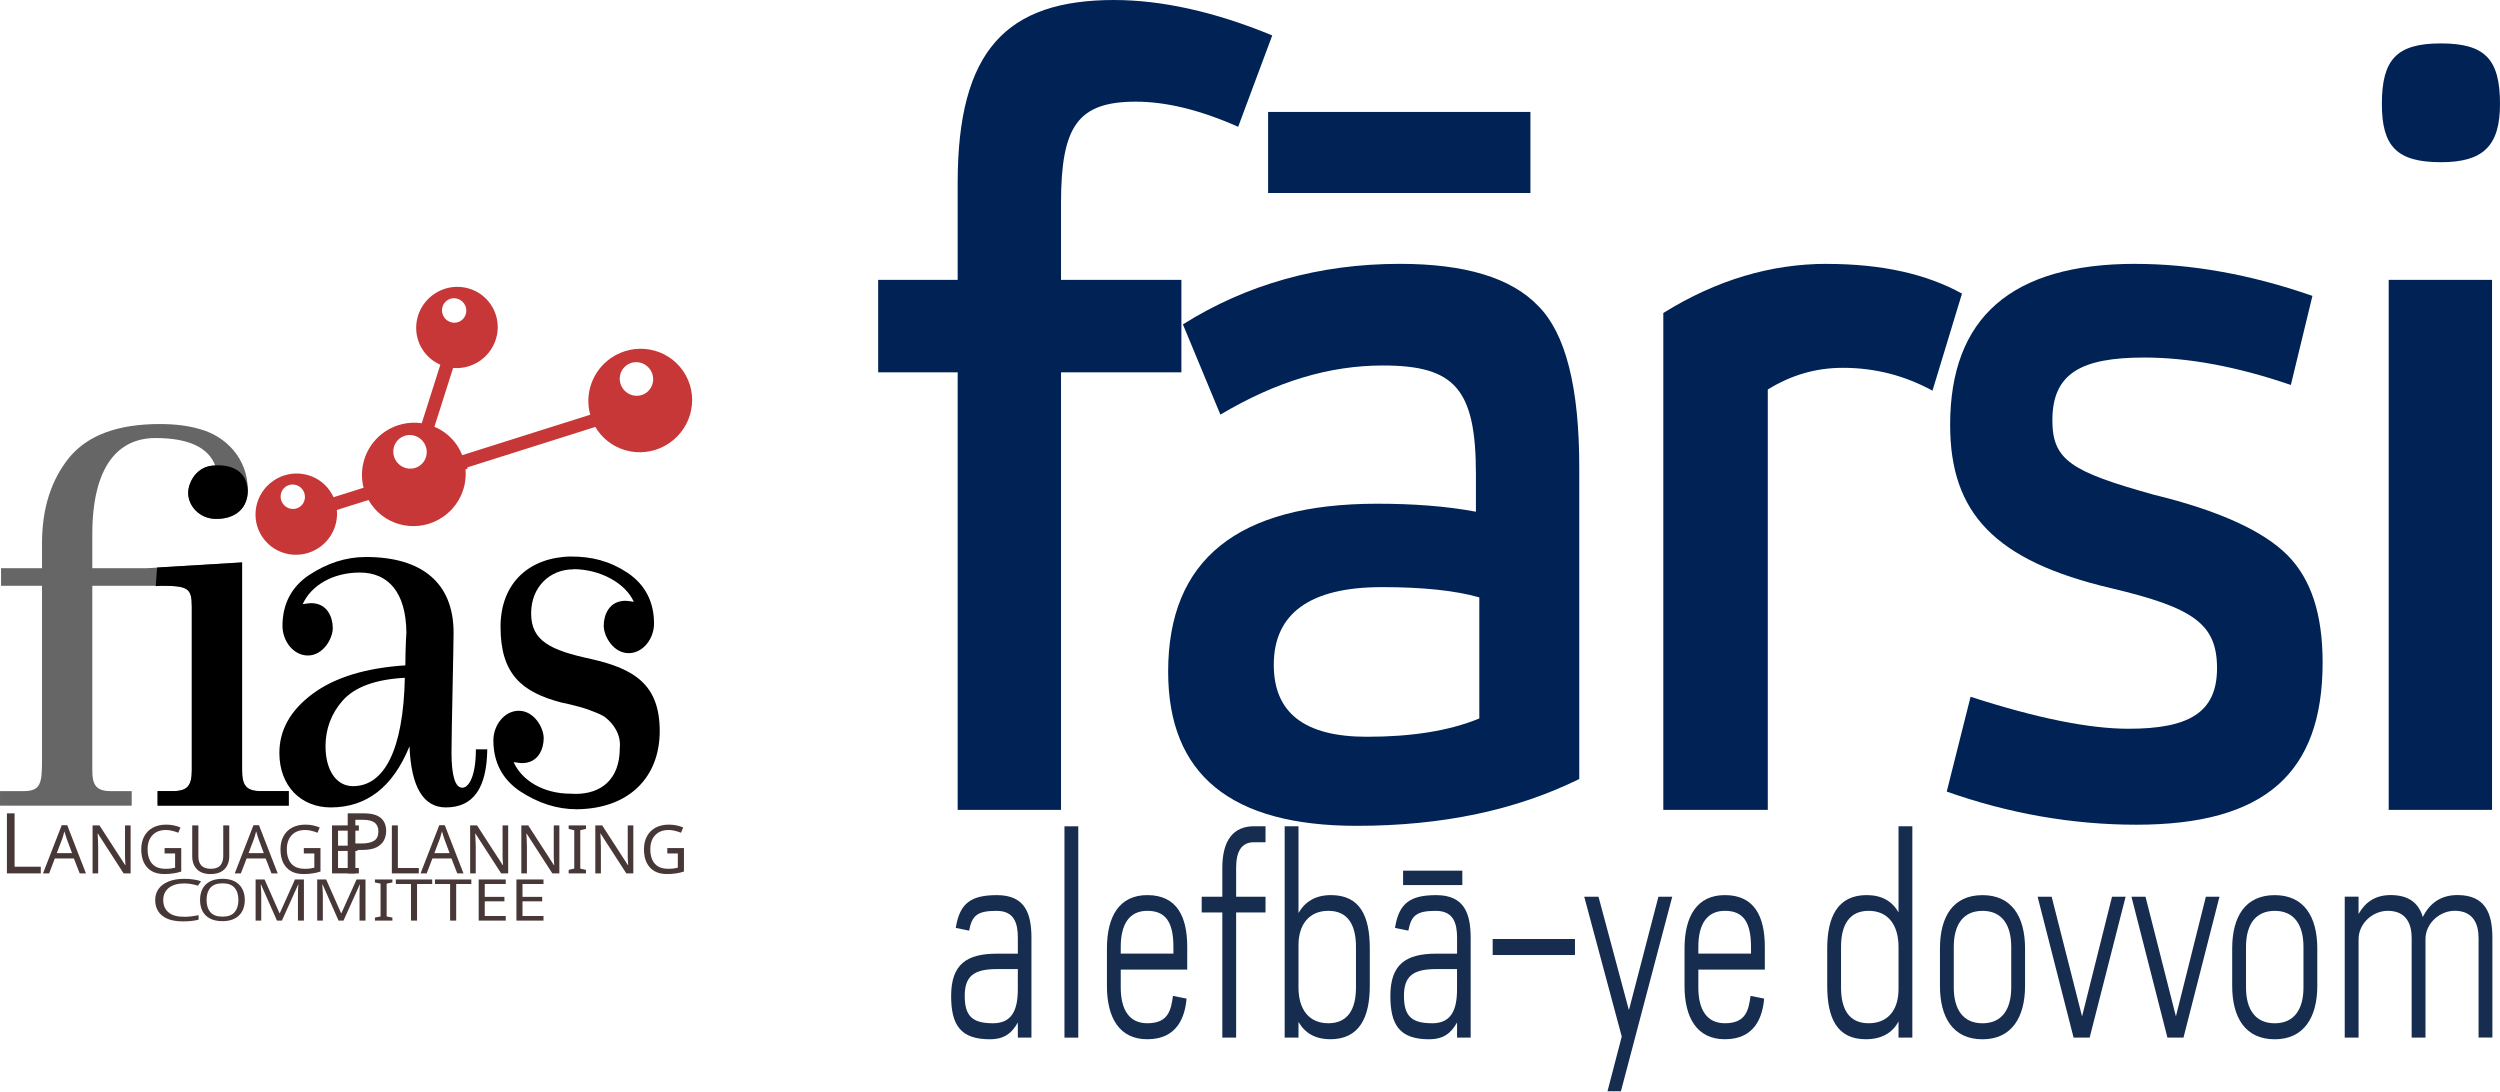
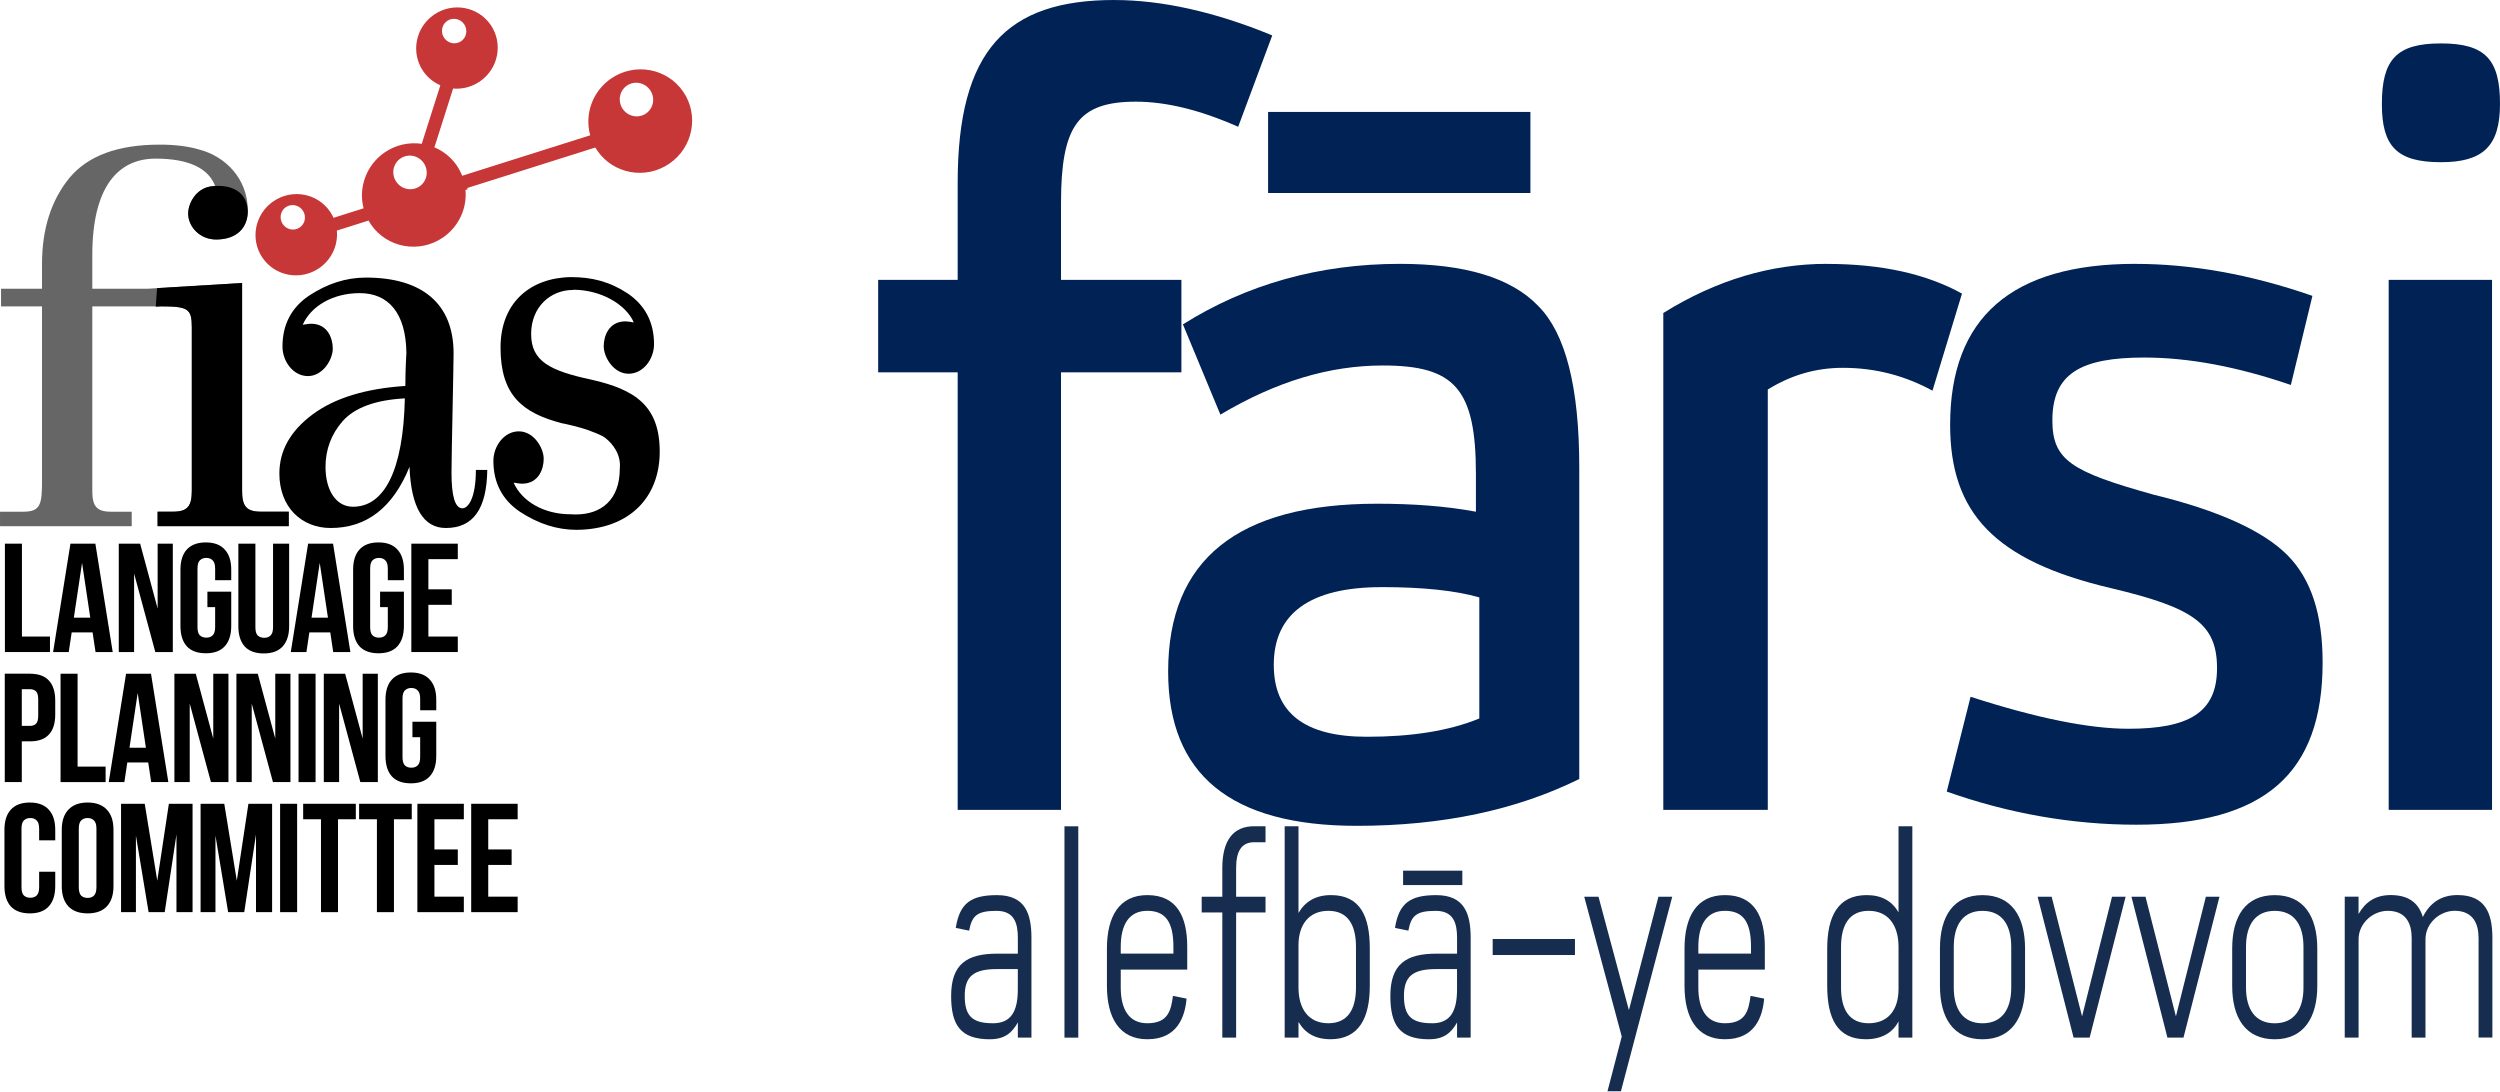
<svg xmlns="http://www.w3.org/2000/svg" xmlns:ns1="http://www.openswatchbook.org/uri/2009/osb" version="1.1" id="svg2" viewBox="0 0 80.734 35.242" height="9.946mm" width="22.785mm">
  <defs id="defs4">
    <linearGradient ns1:paint="solid" id="linearGradient6450">
      <stop id="stop6452" offset="0" style="stop-color:#000000;stop-opacity:1;" />
    </linearGradient>
-     <clipPath id="clipPath16" clipPathUnits="userSpaceOnUse">
-       <path style="clip-rule:evenodd" id="path18" d="m 0,0.1 595.2,0 0,841.8 L 0,841.9 0,0.1 Z" />
-     </clipPath>
-     <clipPath id="clipPath16-4" clipPathUnits="userSpaceOnUse">
-       <path style="clip-rule:evenodd" id="path18-7" d="m 0,0.1 595.2,0 0,841.8 L 0,841.9 0,0.1 Z" />
-     </clipPath>
  </defs>
  <g transform="translate(-589.4646,-939.8197)" id="layer1">
    <g id="text4149" style="font-style:normal;font-weight:normal;font-size:40px;line-height:125%;font-family:sans-serif;letter-spacing:0px;word-spacing:0px;fill:#000000;fill-opacity:1;stroke:none;stroke-width:1px;stroke-linecap:butt;stroke-linejoin:miter;stroke-opacity:1">
-       <g transform="matrix(0.4185906,0,0,0.4185906,472.3062,611.2711)" id="text4183-1" style="font-style:normal;font-weight:normal;font-size:40px;line-height:125%;font-family:sans-serif;letter-spacing:0px;word-spacing:0px;fill:#000000;fill-opacity:1;stroke:none;stroke-width:1px;stroke-linecap:butt;stroke-linejoin:miter;stroke-opacity:1">
+       <g transform="matrix(0.4185906,0,0,0.4185906,472.3062,602.2477)" id="text4183-1" style="font-style:normal;font-weight:normal;font-size:40px;line-height:125%;font-family:sans-serif;letter-spacing:0px;word-spacing:0px;fill:#000000;fill-opacity:1;stroke:none;stroke-width:1px;stroke-linecap:butt;stroke-linejoin:miter;stroke-opacity:1">
        <path id="path4179-7-36-3" style="font-style:normal;font-variant:normal;font-weight:normal;font-stretch:condensed;font-size:40px;line-height:125%;font-family:'21 Cent Condensed';-inkscape-font-specification:'21 Cent Condensed, Condensed';letter-spacing:0px;word-spacing:0px;fill:#000000;fill-opacity:1;stroke:none;stroke-width:1px;stroke-linecap:butt;stroke-linejoin:miter;stroke-opacity:1" d="m 307.12,845.544 c -1.32,0 -2.12,-1.28 -2.12,-3.08 0,-1.32 0.44,-2.52 1.32,-3.52 0.92,-1.04 2.52,-1.64 4.8,-1.76 -0.12,5.6 -1.6,8.36 -4,8.36 z m 0.52,-16.48 c 2.2,0 3.56,1.52 3.6,4.6 0,0.04 -0.08,1.2 -0.08,2.56 -3.04,0.2 -5.44,0.92 -7.16,2.2 -1.72,1.28 -2.56,2.8 -2.56,4.56 0,2.56 1.68,4.2 3.96,4.2 2.76,0 4.8,-1.56 6.08,-4.72 0.12,3.16 1.08,4.72 2.8,4.72 2.12,0 3.16,-1.48 3.2,-4.48 l -0.88,0 c 0,2.2 -0.6,2.96 -1.04,2.96 -0.56,0 -0.84,-0.92 -0.84,-2.72 0,-1 0.04,-2.56 0.08,-4.76 0.04,-2.2 0.08,-3.72 0.08,-4.48 0,-3.84 -2.44,-5.84 -6.76,-5.84 -1.56,0 -3,0.48 -4.4,1.4 -1.36,0.92 -2.04,2.24 -2.04,3.92 0,1.16 0.84,2.28 1.96,2.28 1.16,0 1.92,-1.28 1.92,-2.12 0,-0.8 -0.4,-1.92 -1.68,-1.92 -0.16,0 -0.36,0.04 -0.64,0.08 0.64,-1.44 2.32,-2.44 4.4,-2.44 z" />
        <g id="text7531-9" style="font-style:normal;font-weight:normal;font-size:40px;line-height:125%;font-family:sans-serif;letter-spacing:0px;word-spacing:0px;fill:#666666;fill-opacity:1;stroke:none;stroke-width:1px;stroke-linecap:butt;stroke-linejoin:miter;stroke-opacity:1">
          <path id="path4824" style="font-style:normal;font-variant:normal;font-weight:normal;font-stretch:normal;font-family:'21 Cent';-inkscape-font-specification:'21 Cent';fill:#666666" d="m 294.688,844.327 c 0,1.16 -0.32,1.6 -1.44,1.6 l -1.2,0 0,1.12 10.12,0 0,-1.12 -2.16,0 c -1.12,0 -1.44,-0.44 -1.44,-1.6 l 0,-16.04 -7.32,0.44 -4.24,0 0,-2.6 c 0,-5.28 2,-7.44 4.88,-7.44 2.52,0 4.08,0.72 4.6,2.12 -1.4,0 -2.08,1.28 -2.08,2.12 0,1 0.88,2 2.16,2 1.6,0 2.44,-0.92 2.44,-2.2 0,-2.52 -1.76,-4.2 -3.68,-4.72 -0.92,-0.28 -1.96,-0.4 -3.12,-0.4 -3.2,0 -5.52,0.84 -6.96,2.56 -1.4,1.72 -2.12,3.92 -2.12,6.64 l 0,1.92 -3.16,0 0,1.36 3.16,0 0,13.48 c 0,1.8 -0.12,2.36 -1.44,2.36 l -1.8,0 0,1.12 10.16,0 0,-1.12 -1.6,0 c -1.12,0 -1.44,-0.44 -1.44,-1.6 l 0,-14.24 5.32,0 c 2.08,0 2.36,0.2 2.36,1.6 l 0,12.64 z" />
        </g>
        <g transform="translate(18.42785,22.83612)" id="text7531-3-9" style="font-style:normal;font-weight:normal;font-size:40px;line-height:125%;font-family:sans-serif;letter-spacing:0px;word-spacing:0px;fill:#000000;fill-opacity:1;stroke:none;stroke-width:1px;stroke-linecap:butt;stroke-linejoin:miter;stroke-opacity:1">
          <path id="path7554-6" d="m 280.134,805.444 -6.557,0.395 c -0.037,0.437 -0.071,0.915 -0.102,1.436 0.142,-0.011 0.272,-0.016 0.418,-0.029 2.08,0 2.361,0.2 2.361,1.6 l 0,12.641 c 0,1.16 -0.321,1.6 -1.441,1.6 l -1.199,0 0,1.119 10.121,0 0,-1.119 -2.16,0 c -1.12,0 -1.441,-0.44 -1.441,-1.6 l 0,-16.041 z" style="font-style:normal;font-variant:normal;font-weight:normal;font-stretch:normal;font-family:'21 Cent';-inkscape-font-specification:'21 Cent'" />
          <path id="path7554-4-9" style="font-style:normal;font-variant:normal;font-weight:normal;font-stretch:normal;font-size:40px;line-height:125%;font-family:'21 Cent';-inkscape-font-specification:'21 Cent';letter-spacing:0px;word-spacing:0px;fill:#000000;fill-opacity:1;stroke:none;stroke-width:1px;stroke-linecap:butt;stroke-linejoin:miter;stroke-opacity:1" d="m 278.056,797.968 c -1.4,0 -2.08,1.28 -2.08,2.12 0,1 0.88,2 2.16,2 1.6,0 2.44,-0.92 2.44,-2.2 -0.121,-2.209 -2.52,-1.92 -2.52,-1.92 z" />
        </g>
        <path id="path8623" d="m 313.374,807.579 a 3.125,3.156 55.586 0 1 4.37,0.794 3.125,3.156 55.586 0 1 -0.838,4.362 3.125,3.156 55.586 0 1 -2.063,0.545 l -1.441,4.536 a 3.979,4.018 55.586 0 1 1.726,1.403 3.979,4.018 55.586 0 1 0.414,0.791 l 9.88,-3.123 a 3.979,4.018 55.586 0 1 1.609,-4.379 3.979,4.018 55.586 0 1 5.563,1.012 3.979,4.018 55.586 0 1 -1.066,5.553 3.979,4.018 55.586 0 1 -5.565,-1.01 3.979,4.018 55.586 0 1 -0.147,-0.233 l -9.88,3.123 0.03,0.096 -0.167,0.053 a 3.979,4.018 55.586 0 1 -1.737,3.671 3.979,4.018 55.586 0 1 -5.563,-1.012 3.979,4.018 55.586 0 1 -0.181,-0.295 l -2.443,0.771 a 3.125,3.156 55.586 0 1 -1.364,2.899 3.125,3.156 55.586 0 1 -4.37,-0.794 3.125,3.156 55.586 0 1 0.838,-4.362 3.125,3.156 55.586 0 1 4.37,0.794 3.125,3.156 55.586 0 1 0.269,0.479 l 2.32,-0.733 a 3.979,4.018 55.586 0 1 1.627,-4.313 3.979,4.018 55.586 0 1 2.86,-0.664 l 1.434,-4.515 a 3.125,3.156 55.586 0 1 -1.323,-1.087 3.125,3.156 55.586 0 1 0.838,-4.362 z m 1.013,0.483 a 0.95,0.934 55.586 0 0 -0.233,1.312 0.95,0.934 55.586 0 0 1.307,0.255 0.95,0.934 55.586 0 0 0.234,-1.311 0.95,0.934 55.586 0 0 -1.308,-0.257 z m -12.449,14.369 a 0.95,0.934 55.586 0 0 -0.234,1.311 0.95,0.934 55.586 0 0 1.308,0.257 0.95,0.934 55.586 0 0 0.233,-1.312 0.95,0.934 55.586 0 0 -1.307,-0.255 z m 8.845,-3.756 a 1.304,1.282 55.586 0 0 -0.322,1.8 1.304,1.282 55.586 0 0 1.796,0.351 1.304,1.282 55.586 0 0 0.32,-1.8 1.304,1.282 55.586 0 0 -1.793,-0.351 z m 17.469,-5.62 a 1.304,1.282 55.586 0 0 -0.321,1.799 1.304,1.282 55.586 0 0 1.794,0.352 1.304,1.282 55.586 0 0 0.321,-1.801 1.304,1.282 55.586 0 0 -1.795,-0.35 z" style="color:#000000;clip-rule:nonzero;display:inline;overflow:visible;visibility:visible;opacity:1;isolation:auto;mix-blend-mode:normal;color-interpolation:sRGB;color-interpolation-filters:linearRGB;solid-color:#000000;solid-opacity:1;fill:#c83737;fill-opacity:1;fill-rule:nonzero;stroke:none;stroke-width:1.25px;stroke-linecap:butt;stroke-linejoin:miter;stroke-miterlimit:4;stroke-dasharray:none;stroke-dashoffset:0;stroke-opacity:1;color-rendering:auto;image-rendering:auto;shape-rendering:auto;text-rendering:auto;enable-background:accumulate" />
        <g id="g26-6-2" transform="matrix(1.28595,0,0,-1.494509,254.8685,1768.457)" style="font-style:normal;font-weight:normal;font-size:40px;line-height:125%;font-family:sans-serif;letter-spacing:0px;word-spacing:0px;fill:#483737;fill-opacity:1;stroke:none;stroke-width:1px;stroke-linecap:butt;stroke-linejoin:miter;stroke-opacity:1">
          <g id="text28-4-7" style="font-variant:normal;font-weight:normal;font-size:14px;font-family:'21 Cent';writing-mode:lr-tb;fill:#483737;fill-opacity:1;fill-rule:nonzero;stroke:none" transform="matrix(1,0,0,-1,57.6,763.7)" />
        </g>
      </g>
-       <g transform="matrix(0.4185906,0,0,0.4185906,461.6587,633.4704)" id="g4645-3" style="font-style:normal;font-weight:normal;font-size:40px;line-height:125%;font-family:sans-serif;letter-spacing:0px;word-spacing:0px;fill:#000000;fill-opacity:1;stroke:none;stroke-width:1px;stroke-linecap:butt;stroke-linejoin:miter;stroke-opacity:1">
+       <g transform="matrix(0.4185906,0,0,0.4185906,461.6587,624.4469)" id="g4645-3" style="font-style:normal;font-weight:normal;font-size:40px;line-height:125%;font-family:sans-serif;letter-spacing:0px;word-spacing:0px;fill:#000000;fill-opacity:1;stroke:none;stroke-width:1px;stroke-linecap:butt;stroke-linejoin:miter;stroke-opacity:1">
        <path id="path4181-5-2-8" d="m 349.398,774.793 c -3.185,0.042 -5.459,1.989 -5.459,5.432 0,3.64 1.641,5.04 4.721,5.84 0.28,0.04 1.559,0.36 1.879,0.48 0.32,0.12 1.281,0.441 1.561,0.721 0.48,0.4 1.159,1.2 1.039,2.32 0,2.4 -1.438,3.52 -3.398,3.52 l -0.393,-0.014 c -2.08,0 -3.76,-0.999 -4.4,-2.439 0.28,0.04 0.481,0.08 0.641,0.08 1.28,1e-5 1.68,-1.12 1.68,-1.92 0,-0.84 -0.76,-2.119 -1.92,-2.119 -1.12,0 -1.961,1.119 -1.961,2.279 0,1.68 0.681,3 2.041,3.92 1.4,0.92 2.84,1.4 4.4,1.4 l -0.007,-4.8e-4 c 4.058,-0.039 6.398,-2.496 6.398,-6.027 0,-3.56 -1.919,-4.801 -5.279,-5.561 -3.16,-0.68 -4.641,-1.4 -4.641,-3.52 0,-2.08 1.48,-3.4 3.24,-3.4 l 0.008,-0.015 c 2.08,0 4.033,1.079 4.673,2.519 -0.28,-0.04 -0.479,-0.08 -0.639,-0.08 -1.28,0 -1.682,1.12 -1.682,1.92 0,0.84 0.76,2.121 1.92,2.121 1.12,0 1.961,-1.121 1.961,-2.281 0,-1.68 -0.681,-3 -2.041,-3.92 -1.4,-0.92 -2.778,-1.253 -4.338,-1.253 -2.5e-4,0.04 -0.004,-0.088 -0.004,-0.003 z" style="font-style:normal;font-variant:normal;font-weight:normal;font-stretch:condensed;font-size:40px;line-height:125%;font-family:'21 Cent Condensed';-inkscape-font-specification:'21 Cent Condensed, Condensed';letter-spacing:0px;word-spacing:0px;fill:#000000;fill-opacity:1;stroke:none;stroke-width:1px;stroke-linecap:butt;stroke-linejoin:miter;stroke-opacity:1" />
      </g>
      <g id="g26-6" transform="matrix(0.3720654,0,0,-0.432408,562.3655,1302.093)" style="font-style:normal;font-weight:normal;font-size:40px;line-height:125%;font-family:sans-serif;letter-spacing:0px;word-spacing:0px;fill:#483737;fill-opacity:1;stroke:none;stroke-width:1px;stroke-linecap:butt;stroke-linejoin:miter;stroke-opacity:1">
        <g id="text28-4" style="font-variant:normal;font-weight:normal;font-size:14px;font-family:'21 Cent';writing-mode:lr-tb;fill:#483737;fill-opacity:1;fill-rule:nonzero;stroke:none" transform="matrix(1,0,0,-1,57.6,763.7)">
-           <flowRoot transform="matrix(2.687699,0,0,2.312631,-23.0656,-90.15808)" style="font-style:normal;font-weight:normal;font-size:11.25px;line-height:125%;font-family:sans-serif;letter-spacing:0px;word-spacing:0px;fill:#000000;fill-opacity:1;stroke:none;stroke-width:1px;stroke-linecap:butt;stroke-linejoin:miter;stroke-opacity:1" id="flowRoot3550" xml:space="preserve">
-             <flowRegion id="flowRegion3552">
-               <rect y="-11.931" x="158.5" height="60.875" width="56.875" id="rect3554" />
-             </flowRegion>
-             <flowPara id="flowPara3556" />
-           </flowRoot>
-           <g style="fill:#483737;fill-opacity:1" id="g12" transform="matrix(0.6087704,0,0,-0.5238164,-19.44855,395.7724)">
-             <g style="fill:#483737;fill-opacity:1" clip-path="url(#clipPath16)" id="g14">
-               <g style="fill:#483737;fill-opacity:1" id="g20">
-                 <text id="text22" style="font-variant:normal;font-weight:normal;font-size:12px;font-family:'21 Cent Condensed';writing-mode:lr-tb;fill:#483737;fill-opacity:1;fill-rule:nonzero;stroke:none" transform="matrix(1,0,0,-1,56.8,772.5)">
-                   <tspan style="fill:#483737;fill-opacity:1" id="tspan24" y="0" x="0">L</tspan>
-                 </text>
-               </g>
-               <g style="fill:#483737;fill-opacity:1" id="g26">
-                 <text id="text28" style="font-variant:normal;font-weight:normal;font-size:9.6px;font-family:'21 Cent Condensed';writing-mode:lr-tb;fill:#483737;fill-opacity:1;fill-rule:nonzero;stroke:none" transform="matrix(1,0,0,-1,63.1,772.5)">
-                   <tspan id="tspan30" y="0" x="0 5.789 11.789 17.491 23.088 28.589 34.291">ANGUAGE</tspan>
-                 </text>
-               </g>
-               <g style="fill:#483737;fill-opacity:1" id="g32">
-                 <text id="text34" style="font-variant:normal;font-weight:normal;font-size:12px;font-family:'21 Cent Condensed';writing-mode:lr-tb;fill:#483737;fill-opacity:1;fill-rule:nonzero;stroke:none" transform="matrix(1,0,0,-1,105.388,772.5)">
-                   <tspan style="fill:#483737;fill-opacity:1" id="tspan36" y="0" x="0">P</tspan>
-                 </text>
-               </g>
-               <g style="fill:#483737;fill-opacity:1" id="g38">
-                 <text id="text40" style="font-variant:normal;font-weight:normal;font-size:9.6px;font-family:'21 Cent Condensed';writing-mode:lr-tb;fill:#483737;fill-opacity:1;fill-rule:nonzero;stroke:none" transform="matrix(1,0,0,-1,111.9,772.5)">
-                   <tspan id="tspan42" y="0" x="0 5.002 10.79 16.79 22.79 25.891 31.891">LANNING</tspan>
-                 </text>
-               </g>
-               <g style="fill:#483737;fill-opacity:1" id="g50" />
-             </g>
-           </g>
-           <g style="font-style:normal;font-variant:normal;font-weight:normal;font-size:14px;line-height:125%;font-family:'21 Cent';letter-spacing:0px;word-spacing:0px;writing-mode:lr-tb;fill:#483737;fill-opacity:1;fill-rule:nonzero;stroke:none;stroke-width:1px;stroke-linecap:butt;stroke-linejoin:miter;stroke-opacity:1" id="g12-6" transform="matrix(0.6139376,0,0,-0.4487699,-45.65381,362.4062)">
-             <g style="fill:#483737;fill-opacity:1" clip-path="url(#clipPath16-4)" id="g14-5">
-               <g transform="matrix(1,0,0,0.8038868,63.57921,210.823)" style="fill:#483737;fill-opacity:1" id="g44-0">
-                 <text id="text46-7" style="font-variant:normal;font-weight:normal;font-size:12px;font-family:'21 Cent Condensed';writing-mode:lr-tb;fill:#483737;fill-opacity:1;fill-rule:nonzero;stroke:none" transform="matrix(1,0,0,-1,56.8,757.1)">
-                   <tspan style="fill:#483737;fill-opacity:1" id="tspan48-8" y="0" x="0">C</tspan>
-                 </text>
-               </g>
-               <g transform="translate(63.57921,62.37864)" style="fill:#483737;fill-opacity:1" id="g50-68">
-                 <text id="text52-8" style="font-variant:normal;font-weight:normal;font-size:9.6px;font-family:'21 Cent Condensed';writing-mode:lr-tb;fill:#483737;fill-opacity:1;fill-rule:nonzero;stroke:none" transform="matrix(1,0,0,-1,63.3,757.1)">
-                   <tspan id="tspan54-4" y="0" x="0 5.798 13.498 21.197 24.298 29.789 35.184 40.483">OMMITTEE</tspan>
-                 </text>
-               </g>
-             </g>
+           <g transform="matrix(2.687699,0,0,2.312631,-23.0656,-90.15808)" style="font-style:normal;font-weight:normal;font-size:11.25px;line-height:125%;font-family:sans-serif;letter-spacing:0px;word-spacing:0px;fill:#000000;fill-opacity:1;stroke:none;stroke-width:1px;stroke-linecap:butt;stroke-linejoin:miter;stroke-opacity:1" id="flowRoot3550" />
+           <g transform="scale(1.078046,0.9276044)" style="font-style:normal;font-weight:normal;font-size:40.513px;line-height:84%;font-family:sans-serif;letter-spacing:0px;word-spacing:0px;fill:#000000;fill-opacity:1;stroke:none;stroke-width:1px;stroke-linecap:butt;stroke-linejoin:miter;stroke-opacity:1" id="text3461">
+             <path d="m 14.526,-36.116 1.371,0 0,7.479 2.256,0 0,1.247 -3.627,0 0,-8.726 z" style="font-style:normal;font-variant:normal;font-weight:normal;font-stretch:normal;font-size:12.466px;line-height:84%;font-family:'AA Bebas Neue';-inkscape-font-specification:'AA Bebas Neue'" id="path4270" />
+             <path d="m 23.206,-27.39 -1.384,0 -0.237,-1.583 -1.683,0 -0.237,1.583 -1.259,0 1.396,-8.726 2.007,0 1.396,8.726 z m -3.129,-2.767 1.321,0 -0.661,-4.413 -0.661,4.413 z" style="font-style:normal;font-variant:normal;font-weight:normal;font-stretch:normal;font-size:12.466px;line-height:84%;font-family:'AA Bebas Neue';-inkscape-font-specification:'AA Bebas Neue'" id="path4272" />
+             <path d="m 24.927,-33.71 0,6.32 -1.234,0 0,-8.726 1.72,0 1.409,5.223 0,-5.223 1.222,0 0,8.726 -1.409,0 -1.708,-6.32 z" style="font-style:normal;font-variant:normal;font-weight:normal;font-stretch:normal;font-size:12.466px;line-height:84%;font-family:'AA Bebas Neue';-inkscape-font-specification:'AA Bebas Neue'" id="path4274" />
+             <path d="m 30.828,-32.252 1.92,0 0,2.767 q 0,1.06 -0.524,1.633 -0.511,0.561 -1.521,0.561 -1.01,0 -1.533,-0.561 -0.511,-0.573 -0.511,-1.633 l 0,-4.537 q 0,-1.06 0.511,-1.621 0.524,-0.573 1.533,-0.573 1.01,0 1.521,0.573 0.524,0.561 0.524,1.621 l 0,0.848 -1.296,0 0,-0.935 q 0,-0.474 -0.199,-0.661 -0.187,-0.199 -0.511,-0.199 -0.324,0 -0.524,0.199 -0.187,0.187 -0.187,0.661 l 0,4.712 q 0,0.474 0.187,0.661 0.199,0.187 0.524,0.187 0.324,0 0.511,-0.187 0.199,-0.187 0.199,-0.661 l 0,-1.608 -0.623,0 0,-1.247 z" style="font-style:normal;font-variant:normal;font-weight:normal;font-stretch:normal;font-size:12.466px;line-height:84%;font-family:'AA Bebas Neue';-inkscape-font-specification:'AA Bebas Neue'" id="path4276" />
+             <path d="m 34.693,-36.116 0,6.731 q 0,0.474 0.187,0.661 0.199,0.187 0.524,0.187 0.324,0 0.511,-0.187 0.199,-0.187 0.199,-0.661 l 0,-6.731 1.296,0 0,6.644 q 0,1.06 -0.524,1.633 -0.511,0.561 -1.521,0.561 -1.01,0 -1.533,-0.561 -0.511,-0.573 -0.511,-1.633 l 0,-6.644 1.371,0 z" style="font-style:normal;font-variant:normal;font-weight:normal;font-stretch:normal;font-size:12.466px;line-height:84%;font-family:'AA Bebas Neue';-inkscape-font-specification:'AA Bebas Neue'" id="path4278" />
+             <path d="m 42.342,-27.39 -1.384,0 -0.237,-1.583 -1.683,0 -0.237,1.583 -1.259,0 1.396,-8.726 2.007,0 1.396,8.726 z m -3.129,-2.767 1.321,0 -0.661,-4.413 -0.661,4.413 z" style="font-style:normal;font-variant:normal;font-weight:normal;font-stretch:normal;font-size:12.466px;line-height:84%;font-family:'AA Bebas Neue';-inkscape-font-specification:'AA Bebas Neue'" id="path4280" />
+             <path d="m 44.73,-32.252 1.92,0 0,2.767 q 0,1.06 -0.524,1.633 -0.511,0.561 -1.521,0.561 -1.01,0 -1.533,-0.561 -0.511,-0.573 -0.511,-1.633 l 0,-4.537 q 0,-1.06 0.511,-1.621 0.524,-0.573 1.533,-0.573 1.01,0 1.521,0.573 0.524,0.561 0.524,1.621 l 0,0.848 -1.296,0 0,-0.935 q 0,-0.474 -0.199,-0.661 -0.187,-0.199 -0.511,-0.199 -0.324,0 -0.524,0.199 -0.187,0.187 -0.187,0.661 l 0,4.712 q 0,0.474 0.187,0.661 0.199,0.187 0.524,0.187 0.324,0 0.511,-0.187 0.199,-0.187 0.199,-0.661 l 0,-1.608 -0.623,0 0,-1.247 z" style="font-style:normal;font-variant:normal;font-weight:normal;font-stretch:normal;font-size:12.466px;line-height:84%;font-family:'AA Bebas Neue';-inkscape-font-specification:'AA Bebas Neue'" id="path4282" />
+             <path d="m 48.62,-32.439 1.882,0 0,1.247 -1.882,0 0,2.555 2.368,0 0,1.247 -3.74,0 0,-8.726 3.74,0 0,1.247 -2.368,0 0,2.431 z" style="font-style:normal;font-variant:normal;font-weight:normal;font-stretch:normal;font-size:12.466px;line-height:84%;font-family:'AA Bebas Neue';-inkscape-font-specification:'AA Bebas Neue'" id="path4284" />
+             <path d="m 16.533,-25.645 q 1.035,0 1.533,0.548 0.511,0.548 0.511,1.608 l 0,1.134 q 0,1.06 -0.511,1.608 -0.499,0.548 -1.533,0.548 l -0.648,0 0,3.278 -1.371,0 0,-8.726 2.019,0 z m -0.648,1.247 0,2.954 0.648,0 q 0.324,0 0.499,-0.175 0.175,-0.175 0.175,-0.648 l 0,-1.309 q 0,-0.474 -0.175,-0.648 -0.175,-0.175 -0.499,-0.175 l -0.648,0 z" style="font-style:normal;font-variant:normal;font-weight:normal;font-stretch:normal;font-size:12.466px;line-height:84%;font-family:'AA Bebas Neue';-inkscape-font-specification:'AA Bebas Neue'" id="path4286" />
+             <path d="m 19.006,-25.645 1.371,0 0,7.479 2.256,0 0,1.247 -3.627,0 0,-8.726 z" style="font-style:normal;font-variant:normal;font-weight:normal;font-stretch:normal;font-size:12.466px;line-height:84%;font-family:'AA Bebas Neue';-inkscape-font-specification:'AA Bebas Neue'" id="path4288" />
+             <path d="m 27.685,-16.919 -1.384,0 -0.237,-1.583 -1.683,0 -0.237,1.583 -1.259,0 1.396,-8.726 2.007,0 1.396,8.726 z m -3.129,-2.767 1.321,0 -0.661,-4.413 -0.661,4.413 z" style="font-style:normal;font-variant:normal;font-weight:normal;font-stretch:normal;font-size:12.466px;line-height:84%;font-family:'AA Bebas Neue';-inkscape-font-specification:'AA Bebas Neue'" id="path4290" />
+             <path d="m 29.406,-23.239 0,6.32 -1.234,0 0,-8.726 1.72,0 1.409,5.223 0,-5.223 1.222,0 0,8.726 -1.409,0 -1.708,-6.32 z" style="font-style:normal;font-variant:normal;font-weight:normal;font-stretch:normal;font-size:12.466px;line-height:84%;font-family:'AA Bebas Neue';-inkscape-font-specification:'AA Bebas Neue'" id="path4292" />
+             <path d="m 34.398,-23.239 0,6.32 -1.234,0 0,-8.726 1.72,0 1.409,5.223 0,-5.223 1.222,0 0,8.726 -1.409,0 -1.708,-6.32 z" style="font-style:normal;font-variant:normal;font-weight:normal;font-stretch:normal;font-size:12.466px;line-height:84%;font-family:'AA Bebas Neue';-inkscape-font-specification:'AA Bebas Neue'" id="path4294" />
+             <path d="m 38.167,-25.645 1.371,0 0,8.726 -1.371,0 0,-8.726 z" style="font-style:normal;font-variant:normal;font-weight:normal;font-stretch:normal;font-size:12.466px;line-height:84%;font-family:'AA Bebas Neue';-inkscape-font-specification:'AA Bebas Neue'" id="path4296" />
+             <path d="m 41.434,-23.239 0,6.32 -1.234,0 0,-8.726 1.72,0 1.409,5.223 0,-5.223 1.222,0 0,8.726 -1.409,0 -1.708,-6.32 z" style="font-style:normal;font-variant:normal;font-weight:normal;font-stretch:normal;font-size:12.466px;line-height:84%;font-family:'AA Bebas Neue';-inkscape-font-specification:'AA Bebas Neue'" id="path4298" />
+             <path d="m 47.335,-21.781 1.92,0 0,2.767 q 0,1.06 -0.524,1.633 -0.511,0.561 -1.521,0.561 -1.01,0 -1.533,-0.561 -0.511,-0.573 -0.511,-1.633 l 0,-4.537 q 0,-1.06 0.511,-1.621 0.524,-0.573 1.533,-0.573 1.01,0 1.521,0.573 0.524,0.561 0.524,1.621 l 0,0.848 -1.296,0 0,-0.935 q 0,-0.474 -0.199,-0.661 -0.187,-0.199 -0.511,-0.199 -0.324,0 -0.524,0.199 -0.187,0.187 -0.187,0.661 l 0,4.712 q 0,0.474 0.187,0.661 0.199,0.187 0.524,0.187 0.324,0 0.511,-0.187 0.199,-0.187 0.199,-0.661 l 0,-1.608 -0.623,0 0,-1.247 z" style="font-style:normal;font-variant:normal;font-weight:normal;font-stretch:normal;font-size:12.466px;line-height:84%;font-family:'AA Bebas Neue';-inkscape-font-specification:'AA Bebas Neue'" id="path4300" />
+             <path d="m 18.578,-9.702 0,1.159 q 0,1.06 -0.524,1.633 -0.511,0.561 -1.521,0.561 -1.01,0 -1.533,-0.561 -0.511,-0.573 -0.511,-1.633 l 0,-4.537 q 0,-1.06 0.511,-1.621 0.524,-0.573 1.533,-0.573 1.01,0 1.521,0.573 0.524,0.561 0.524,1.621 l 0,0.848 -1.296,0 0,-0.935 q 0,-0.474 -0.199,-0.661 -0.187,-0.199 -0.511,-0.199 -0.324,0 -0.524,0.199 -0.187,0.187 -0.187,0.661 l 0,4.712 q 0,0.474 0.187,0.661 0.199,0.187 0.524,0.187 0.324,0 0.511,-0.187 0.199,-0.187 0.199,-0.661 l 0,-1.247 1.296,0 z" style="font-style:normal;font-variant:normal;font-weight:normal;font-stretch:normal;font-size:12.466px;line-height:84%;font-family:'AA Bebas Neue';-inkscape-font-specification:'AA Bebas Neue'" id="path4302" />
+             <path d="m 20.474,-8.455 q 0,0.474 0.187,0.673 0.199,0.187 0.524,0.187 0.324,0 0.511,-0.187 0.199,-0.199 0.199,-0.673 l 0,-4.712 q 0,-0.474 -0.199,-0.661 -0.187,-0.199 -0.511,-0.199 -0.324,0 -0.524,0.199 -0.187,0.187 -0.187,0.661 l 0,4.712 z m -1.371,-4.625 q 0,-1.06 0.536,-1.621 0.536,-0.573 1.546,-0.573 1.01,0 1.546,0.573 0.536,0.561 0.536,1.621 l 0,4.537 q 0,1.06 -0.536,1.633 -0.536,0.561 -1.546,0.561 -1.01,0 -1.546,-0.561 -0.536,-0.573 -0.536,-1.633 l 0,-4.537 z" style="font-style:normal;font-variant:normal;font-weight:normal;font-stretch:normal;font-size:12.466px;line-height:84%;font-family:'AA Bebas Neue';-inkscape-font-specification:'AA Bebas Neue'" id="path4304" />
+             <path d="m 26.792,-8.979 0.935,-6.195 1.907,0 0,8.726 -1.296,0 0,-6.258 -0.947,6.258 -1.296,0 -1.022,-6.17 0,6.17 -1.197,0 0,-8.726 1.907,0 1.01,6.195 z" style="font-style:normal;font-variant:normal;font-weight:normal;font-stretch:normal;font-size:12.466px;line-height:84%;font-family:'AA Bebas Neue';-inkscape-font-specification:'AA Bebas Neue'" id="path4306" />
+             <path d="m 33.196,-8.979 0.935,-6.195 1.907,0 0,8.726 -1.296,0 0,-6.258 -0.947,6.258 -1.296,0 -1.022,-6.17 0,6.17 -1.197,0 0,-8.726 1.907,0 1.01,6.195 z" style="font-style:normal;font-variant:normal;font-weight:normal;font-stretch:normal;font-size:12.466px;line-height:84%;font-family:'AA Bebas Neue';-inkscape-font-specification:'AA Bebas Neue'" id="path4308" />
+             <path d="m 36.682,-15.174 1.371,0 0,8.726 -1.371,0 0,-8.726 z" style="font-style:normal;font-variant:normal;font-weight:normal;font-stretch:normal;font-size:12.466px;line-height:84%;font-family:'AA Bebas Neue';-inkscape-font-specification:'AA Bebas Neue'" id="path4310" />
+             <path d="m 38.54,-15.174 4.238,0 0,1.247 -1.434,0 0,7.479 -1.371,0 0,-7.479 -1.434,0 0,-1.247 z" style="font-style:normal;font-variant:normal;font-weight:normal;font-stretch:normal;font-size:12.466px;line-height:84%;font-family:'AA Bebas Neue';-inkscape-font-specification:'AA Bebas Neue'" id="path4312" />
+             <path d="m 43.044,-15.174 4.238,0 0,1.247 -1.434,0 0,7.479 -1.371,0 0,-7.479 -1.434,0 0,-1.247 z" style="font-style:normal;font-variant:normal;font-weight:normal;font-stretch:normal;font-size:12.466px;line-height:84%;font-family:'AA Bebas Neue';-inkscape-font-specification:'AA Bebas Neue'" id="path4314" />
+             <path d="m 49.107,-11.497 1.882,0 0,1.247 -1.882,0 0,2.555 2.368,0 0,1.247 -3.74,0 0,-8.726 3.74,0 0,1.247 -2.368,0 0,2.431 z" style="font-style:normal;font-variant:normal;font-weight:normal;font-stretch:normal;font-size:12.466px;line-height:84%;font-family:'AA Bebas Neue';-inkscape-font-specification:'AA Bebas Neue'" id="path4316" />
+             <path d="m 53.44,-11.497 1.882,0 0,1.247 -1.882,0 0,2.555 2.368,0 0,1.247 -3.74,0 0,-8.726 3.74,0 0,1.247 -2.368,0 0,2.431 z" style="font-style:normal;font-variant:normal;font-weight:normal;font-stretch:normal;font-size:12.466px;line-height:84%;font-family:'AA Bebas Neue';-inkscape-font-specification:'AA Bebas Neue'" id="path4318" />
          </g>
        </g>
      </g>
      <g id="text3396" style="font-style:normal;font-weight:normal;font-size:36.781px;line-height:125%;font-family:sans-serif;letter-spacing:0px;word-spacing:0px;fill:#002255;fill-opacity:1;stroke:none;stroke-width:1px;stroke-linecap:butt;stroke-linejoin:miter;stroke-opacity:1" transform="scale(0.9970945,1.002914)">
        <path id="path3691" style="font-style:normal;font-variant:normal;font-weight:normal;font-stretch:normal;font-family:'Helia Core';-inkscape-font-specification:'Helia Core';letter-spacing:-2.317px;word-spacing:0px;fill:#002255;fill-opacity:1" d="m 627.275,937.089 c -3.494,0 -5.076,1.618 -5.076,5.885 l 0,3.126 -2.575,0 0,2.979 2.575,0 0,14.087 3.347,0 0,-14.087 3.899,0 0,-2.979 -3.899,0 0,-2.464 c 0,-2.501 0.552,-3.273 2.428,-3.273 0.956,0 2.06,0.257 3.31,0.809 l 1.103,-2.942 c -1.876,-0.772 -3.605,-1.14 -5.113,-1.14 z" />
        <path id="path3693" style="font-style:normal;font-variant:normal;font-weight:normal;font-stretch:normal;font-family:'Helia Core';-inkscape-font-specification:'Helia Core';letter-spacing:-2.317px;word-spacing:0px;fill:#002255;fill-opacity:1" d="m 636.519,945.585 c -2.611,0 -4.965,0.662 -7.025,1.949 l 1.214,2.906 c 1.802,-1.067 3.531,-1.582 5.26,-1.582 2.317,0 3.016,0.736 3.016,3.494 l 0,1.214 c -0.993,-0.184 -2.06,-0.257 -3.2,-0.257 -4.524,0 -6.768,1.802 -6.768,5.407 0,3.31 2.023,4.965 6.106,4.965 2.795,0 5.186,-0.515 7.209,-1.508 l 0,-10.041 c 0,-2.575 -0.441,-4.303 -1.324,-5.186 -0.883,-0.92 -2.391,-1.361 -4.487,-1.361 z m -0.588,10.409 c 1.324,0 2.391,0.11 3.163,0.331 l 0,3.899 c -0.993,0.405 -2.207,0.589 -3.641,0.589 -2.023,0 -3.016,-0.772 -3.016,-2.317 0,-1.655 1.177,-2.501 3.494,-2.501 z m -3.678,-15.301 0,2.611 8.496,0 0,-2.611 -8.496,0 z" />
        <path id="path3695" style="font-style:normal;font-variant:normal;font-weight:normal;font-stretch:normal;font-family:'Helia Core';-inkscape-font-specification:'Helia Core';letter-spacing:-2.317px;word-spacing:0px;fill:#002255;fill-opacity:1" d="m 650.349,945.585 c -1.802,0 -3.568,0.515 -5.296,1.582 l 0,16 3.384,0 0,-13.535 c 0.772,-0.478 1.582,-0.699 2.428,-0.699 1.067,0 2.023,0.257 2.906,0.736 l 0.956,-3.126 c -1.14,-0.625 -2.575,-0.956 -4.377,-0.956 z" />
        <path id="path3697" style="font-style:normal;font-variant:normal;font-weight:normal;font-stretch:normal;font-family:'Helia Core';-inkscape-font-specification:'Helia Core';letter-spacing:-2.317px;word-spacing:0px;fill:#002255;fill-opacity:1" d="m 660.338,945.585 c -4.009,0 -5.995,1.729 -5.995,5.186 0,2.832 1.434,4.377 5.223,5.26 2.648,0.625 3.421,1.14 3.421,2.575 0,1.434 -0.92,1.949 -2.869,1.949 -1.251,0 -2.942,-0.331 -5.113,-1.03 l -0.772,3.053 c 1.986,0.699 4.046,1.067 6.142,1.067 4.156,0 6.032,-1.655 6.032,-5.223 0,-1.545 -0.368,-2.685 -1.14,-3.457 -0.772,-0.772 -2.207,-1.434 -4.34,-1.949 -2.648,-0.736 -3.273,-1.103 -3.273,-2.391 0,-1.508 0.92,-2.023 2.979,-2.023 1.434,0 3.016,0.294 4.745,0.883 l 0.699,-2.869 c -2.023,-0.699 -3.936,-1.03 -5.738,-1.03 z" />
        <path id="path3699" style="font-style:normal;font-variant:normal;font-weight:normal;font-stretch:normal;font-family:'Helia Core';-inkscape-font-specification:'Helia Core';letter-spacing:-2.317px;word-spacing:0px;fill:#002255;fill-opacity:1" d="m 668.547,946.1 0,17.066 3.347,0 0,-17.066 -3.347,0 z m 3.605,-5.664 c 0,-1.434 -0.478,-1.949 -1.913,-1.949 -1.434,0 -1.913,0.515 -1.913,1.949 0,1.361 0.478,1.876 1.913,1.876 1.361,0 1.913,-0.515 1.913,-1.876 z" />
      </g>
      <g id="text3396-5" style="font-style:normal;font-weight:normal;font-size:35.994px;line-height:125%;font-family:sans-serif;letter-spacing:0px;word-spacing:0px;fill:#162d50;fill-opacity:1;stroke:none;stroke-width:1px;stroke-linecap:butt;stroke-linejoin:miter;stroke-opacity:1" transform="scale(0.8998434,1.111304)">
        <path id="path3702" style="font-style:normal;font-variant:normal;font-weight:300;font-stretch:normal;font-size:7.874px;font-family:HeronSans;-inkscape-font-specification:'HeronSans Light';fill:#162d50;fill-opacity:1" d="m 690.603,875.891 c 0.52,0 0.787,-0.181 1,-0.488 l 0,0.441 0.488,0 0,-2.897 c 0,-0.693 -0.213,-1.244 -1.236,-1.244 -0.929,0 -1.339,0.228 -1.48,0.953 l 0.48,0.079 c 0.102,-0.441 0.291,-0.575 0.984,-0.575 0.646,0 0.764,0.37 0.764,0.787 l 0,0.457 -0.748,0 c -1.087,0 -1.646,0.307 -1.646,1.228 0,0.842 0.331,1.26 1.394,1.26 z m 0.102,-0.465 c -0.74,0 -1.008,-0.213 -1.008,-0.795 0,-0.567 0.315,-0.779 1.157,-0.779 l 0.748,0 0,0.583 c 0,0.614 -0.213,0.992 -0.898,0.992 z" />
        <path id="path3704" style="font-style:normal;font-variant:normal;font-weight:300;font-stretch:normal;font-size:7.874px;font-family:HeronSans;-inkscape-font-specification:'HeronSans Light';fill:#162d50;fill-opacity:1" d="m 693.276,875.844 0.496,0 0,-6.141 -0.496,0 0,6.141 z" />
        <path id="path3706" style="font-style:normal;font-variant:normal;font-weight:300;font-stretch:normal;font-size:7.874px;font-family:HeronSans;-inkscape-font-specification:'HeronSans Light';fill:#162d50;fill-opacity:1" d="m 696.249,875.891 c 1.094,0 1.354,-0.669 1.409,-1.181 l -0.488,-0.079 c -0.071,0.425 -0.173,0.795 -0.921,0.795 -0.661,0 -0.953,-0.409 -0.953,-1.039 l 0,-0.52 2.386,0 0,-0.661 c 0,-0.85 -0.346,-1.504 -1.433,-1.504 -1,0 -1.449,0.614 -1.449,1.551 l 0,1.087 c 0,0.921 0.441,1.551 1.449,1.551 z m -0.953,-2.488 0,-0.197 c 0,-0.638 0.291,-1.047 0.953,-1.047 0.646,0 0.937,0.315 0.937,1.047 l 0,0.197 -1.89,0 z" />
        <path id="path3708" style="font-style:normal;font-variant:normal;font-weight:300;font-stretch:normal;font-size:7.874px;font-family:HeronSans;-inkscape-font-specification:'HeronSans Light';fill:#162d50;fill-opacity:1" d="m 698.941,875.844 0.496,0 0,-3.638 1.055,0 0,-0.457 -1.055,0 0,-0.835 c 0,-0.472 0.181,-0.748 0.646,-0.748 l 0.409,0 0,-0.465 -0.409,0 c -0.748,0 -1.142,0.409 -1.142,1.213 l 0,0.835 -0.74,0 0,0.457 0.74,0 0,3.638 z" />
        <path id="path3710" style="font-style:normal;font-variant:normal;font-weight:300;font-stretch:normal;font-size:7.874px;font-family:HeronSans;-inkscape-font-specification:'HeronSans Light';fill:#162d50;fill-opacity:1" d="m 702.817,875.891 c 1.039,0 1.417,-0.63 1.417,-1.551 l 0,-1.087 c 0,-0.937 -0.346,-1.551 -1.394,-1.551 -0.551,0 -0.929,0.189 -1.165,0.52 l 0,-2.52 -0.496,0 0,6.141 0.496,0 0,-0.457 c 0.228,0.323 0.598,0.504 1.142,0.504 z m -0.071,-0.465 c -0.701,0 -1.071,-0.409 -1.071,-1.039 l 0,-1.228 c 0,-0.606 0.386,-1 1.071,-1 0.701,0 0.992,0.409 0.992,1.047 l 0,1.181 c 0,0.63 -0.291,1.039 -0.992,1.039 z" />
        <path id="path3712" style="font-style:normal;font-variant:normal;font-weight:300;font-stretch:normal;font-size:7.874px;font-family:HeronSans;-inkscape-font-specification:'HeronSans Light';fill:#162d50;fill-opacity:1" d="m 706.366,875.891 c 0.52,0 0.787,-0.181 1,-0.488 l 0,0.441 0.488,0 0,-2.897 c 0,-0.693 -0.213,-1.244 -1.236,-1.244 -0.929,0 -1.339,0.228 -1.48,0.953 l 0.48,0.079 c 0.102,-0.441 0.291,-0.575 0.984,-0.575 0.646,0 0.764,0.37 0.764,0.787 l 0,0.457 -0.748,0 c -1.087,0 -1.646,0.307 -1.646,1.228 0,0.842 0.331,1.26 1.394,1.26 z m 0.102,-0.465 c -0.74,0 -1.008,-0.213 -1.008,-0.795 0,-0.567 0.315,-0.779 1.157,-0.779 l 0.748,0 0,0.583 c 0,0.614 -0.213,0.992 -0.898,0.992 z m -1.039,-4.016 2.126,0 0,-0.417 -2.126,0 0,0.417 z" />
        <path id="path3714" style="font-style:normal;font-variant:normal;font-weight:300;font-stretch:normal;font-size:7.874px;font-family:HeronSans;-inkscape-font-specification:'HeronSans Light';fill:#162d50;fill-opacity:1" d="m 708.644,873.443 2.953,0 0,-0.465 -2.953,0 0,0.465 z" />
        <path id="path3716" style="font-style:normal;font-variant:normal;font-weight:300;font-stretch:normal;font-size:7.874px;font-family:HeronSans;-inkscape-font-specification:'HeronSans Light';fill:#162d50;fill-opacity:1" d="m 712.766,877.403 0.48,0 1.842,-5.653 -0.496,0 -1.055,3.283 -0.008,0 -1.087,-3.283 -0.512,0 1.346,4.063 -0.512,1.59 z" />
        <path id="path3718" style="font-style:normal;font-variant:normal;font-weight:300;font-stretch:normal;font-size:7.874px;font-family:HeronSans;-inkscape-font-specification:'HeronSans Light';fill:#162d50;fill-opacity:1" d="m 716.978,875.891 c 1.094,0 1.354,-0.669 1.409,-1.181 l -0.488,-0.079 c -0.071,0.425 -0.173,0.795 -0.921,0.795 -0.661,0 -0.953,-0.409 -0.953,-1.039 l 0,-0.52 2.386,0 0,-0.661 c 0,-0.85 -0.346,-1.504 -1.433,-1.504 -1,0 -1.449,0.614 -1.449,1.551 l 0,1.087 c 0,0.921 0.441,1.551 1.449,1.551 z m -0.953,-2.488 0,-0.197 c 0,-0.638 0.291,-1.047 0.953,-1.047 0.646,0 0.937,0.315 0.937,1.047 l 0,0.197 -1.89,0 z" />
        <path id="path3720" style="font-style:normal;font-variant:normal;font-weight:300;font-stretch:normal;font-size:7.874px;font-family:HeronSans;-inkscape-font-specification:'HeronSans Light';fill:#162d50;fill-opacity:1" d="m 722.036,875.891 c 0.551,0 0.961,-0.181 1.173,-0.52 l 0,0.472 0.496,0 0,-6.141 -0.496,0 0,2.504 c -0.22,-0.323 -0.598,-0.504 -1.142,-0.504 -1.039,0 -1.417,0.63 -1.417,1.551 l 0,1.087 c 0,0.929 0.346,1.551 1.386,1.551 z m 0.102,-0.465 c -0.701,0 -0.992,-0.402 -0.992,-1.039 l 0,-1.181 c 0,-0.63 0.291,-1.047 0.992,-1.047 0.701,0 1.071,0.417 1.071,1.047 l 0,1.228 c 0,0.614 -0.386,0.992 -1.071,0.992 z" />
        <path id="path3722" style="font-style:normal;font-variant:normal;font-weight:300;font-stretch:normal;font-size:7.874px;font-family:HeronSans;-inkscape-font-specification:'HeronSans Light';fill:#162d50;fill-opacity:1" d="m 726.223,875.427 c -0.701,0 -1.031,-0.409 -1.031,-1.039 l 0,-1.181 c 0,-0.638 0.331,-1.047 1.031,-1.047 0.701,0 1.031,0.409 1.031,1.047 l 0,1.181 c 0,0.63 -0.331,1.039 -1.031,1.039 z m 0,0.465 c 1.039,0 1.527,-0.63 1.527,-1.551 l 0,-1.087 c 0,-0.937 -0.488,-1.551 -1.527,-1.551 -1.047,0 -1.527,0.614 -1.527,1.551 l 0,1.087 c 0,0.921 0.472,1.551 1.527,1.551 z" />
        <path id="path3724" style="font-style:normal;font-variant:normal;font-weight:300;font-stretch:normal;font-size:7.874px;font-family:HeronSans;-inkscape-font-specification:'HeronSans Light';fill:#162d50;fill-opacity:1" d="m 729.493,875.844 0.575,0 1.291,-4.094 -0.488,0 -1.071,3.464 -0.008,0 -1.087,-3.464 -0.504,0 1.291,4.094 z" />
        <path id="path3726" style="font-style:normal;font-variant:normal;font-weight:300;font-stretch:normal;font-size:7.874px;font-family:HeronSans;-inkscape-font-specification:'HeronSans Light';fill:#162d50;fill-opacity:1" d="m 732.861,875.844 0.575,0 1.291,-4.094 -0.488,0 -1.071,3.464 -0.008,0 -1.087,-3.464 -0.504,0 1.291,4.094 z" />
        <path id="path3728" style="font-style:normal;font-variant:normal;font-weight:300;font-stretch:normal;font-size:7.874px;font-family:HeronSans;-inkscape-font-specification:'HeronSans Light';fill:#162d50;fill-opacity:1" d="m 736.711,875.427 c -0.701,0 -1.031,-0.409 -1.031,-1.039 l 0,-1.181 c 0,-0.638 0.331,-1.047 1.031,-1.047 0.701,0 1.031,0.409 1.031,1.047 l 0,1.181 c 0,0.63 -0.331,1.039 -1.031,1.039 z m 0,0.465 c 1.039,0 1.527,-0.63 1.527,-1.551 l 0,-1.087 c 0,-0.937 -0.488,-1.551 -1.527,-1.551 -1.047,0 -1.527,0.614 -1.527,1.551 l 0,1.087 c 0,0.921 0.472,1.551 1.527,1.551 z" />
        <path id="path3730" style="font-style:normal;font-variant:normal;font-weight:300;font-stretch:normal;font-size:7.874px;font-family:HeronSans;-inkscape-font-specification:'HeronSans Light';fill:#162d50;fill-opacity:1" d="m 739.224,875.844 0.496,0 0,-2.858 c 0,-0.472 0.52,-0.827 1.047,-0.827 0.654,0 0.858,0.37 0.858,0.787 l 0,2.897 0.496,0 0,-2.858 c 0,-0.472 0.52,-0.827 1.047,-0.827 0.654,0 0.858,0.37 0.858,0.787 l 0,2.897 0.496,0 0,-2.897 c 0,-0.693 -0.236,-1.244 -1.252,-1.244 -0.598,0 -1,0.236 -1.244,0.638 -0.142,-0.378 -0.465,-0.638 -1.157,-0.638 -0.535,0 -0.905,0.197 -1.15,0.551 l 0,-0.504 -0.496,0 0,4.094 z" />
      </g>
    </g>
  </g>
</svg>
